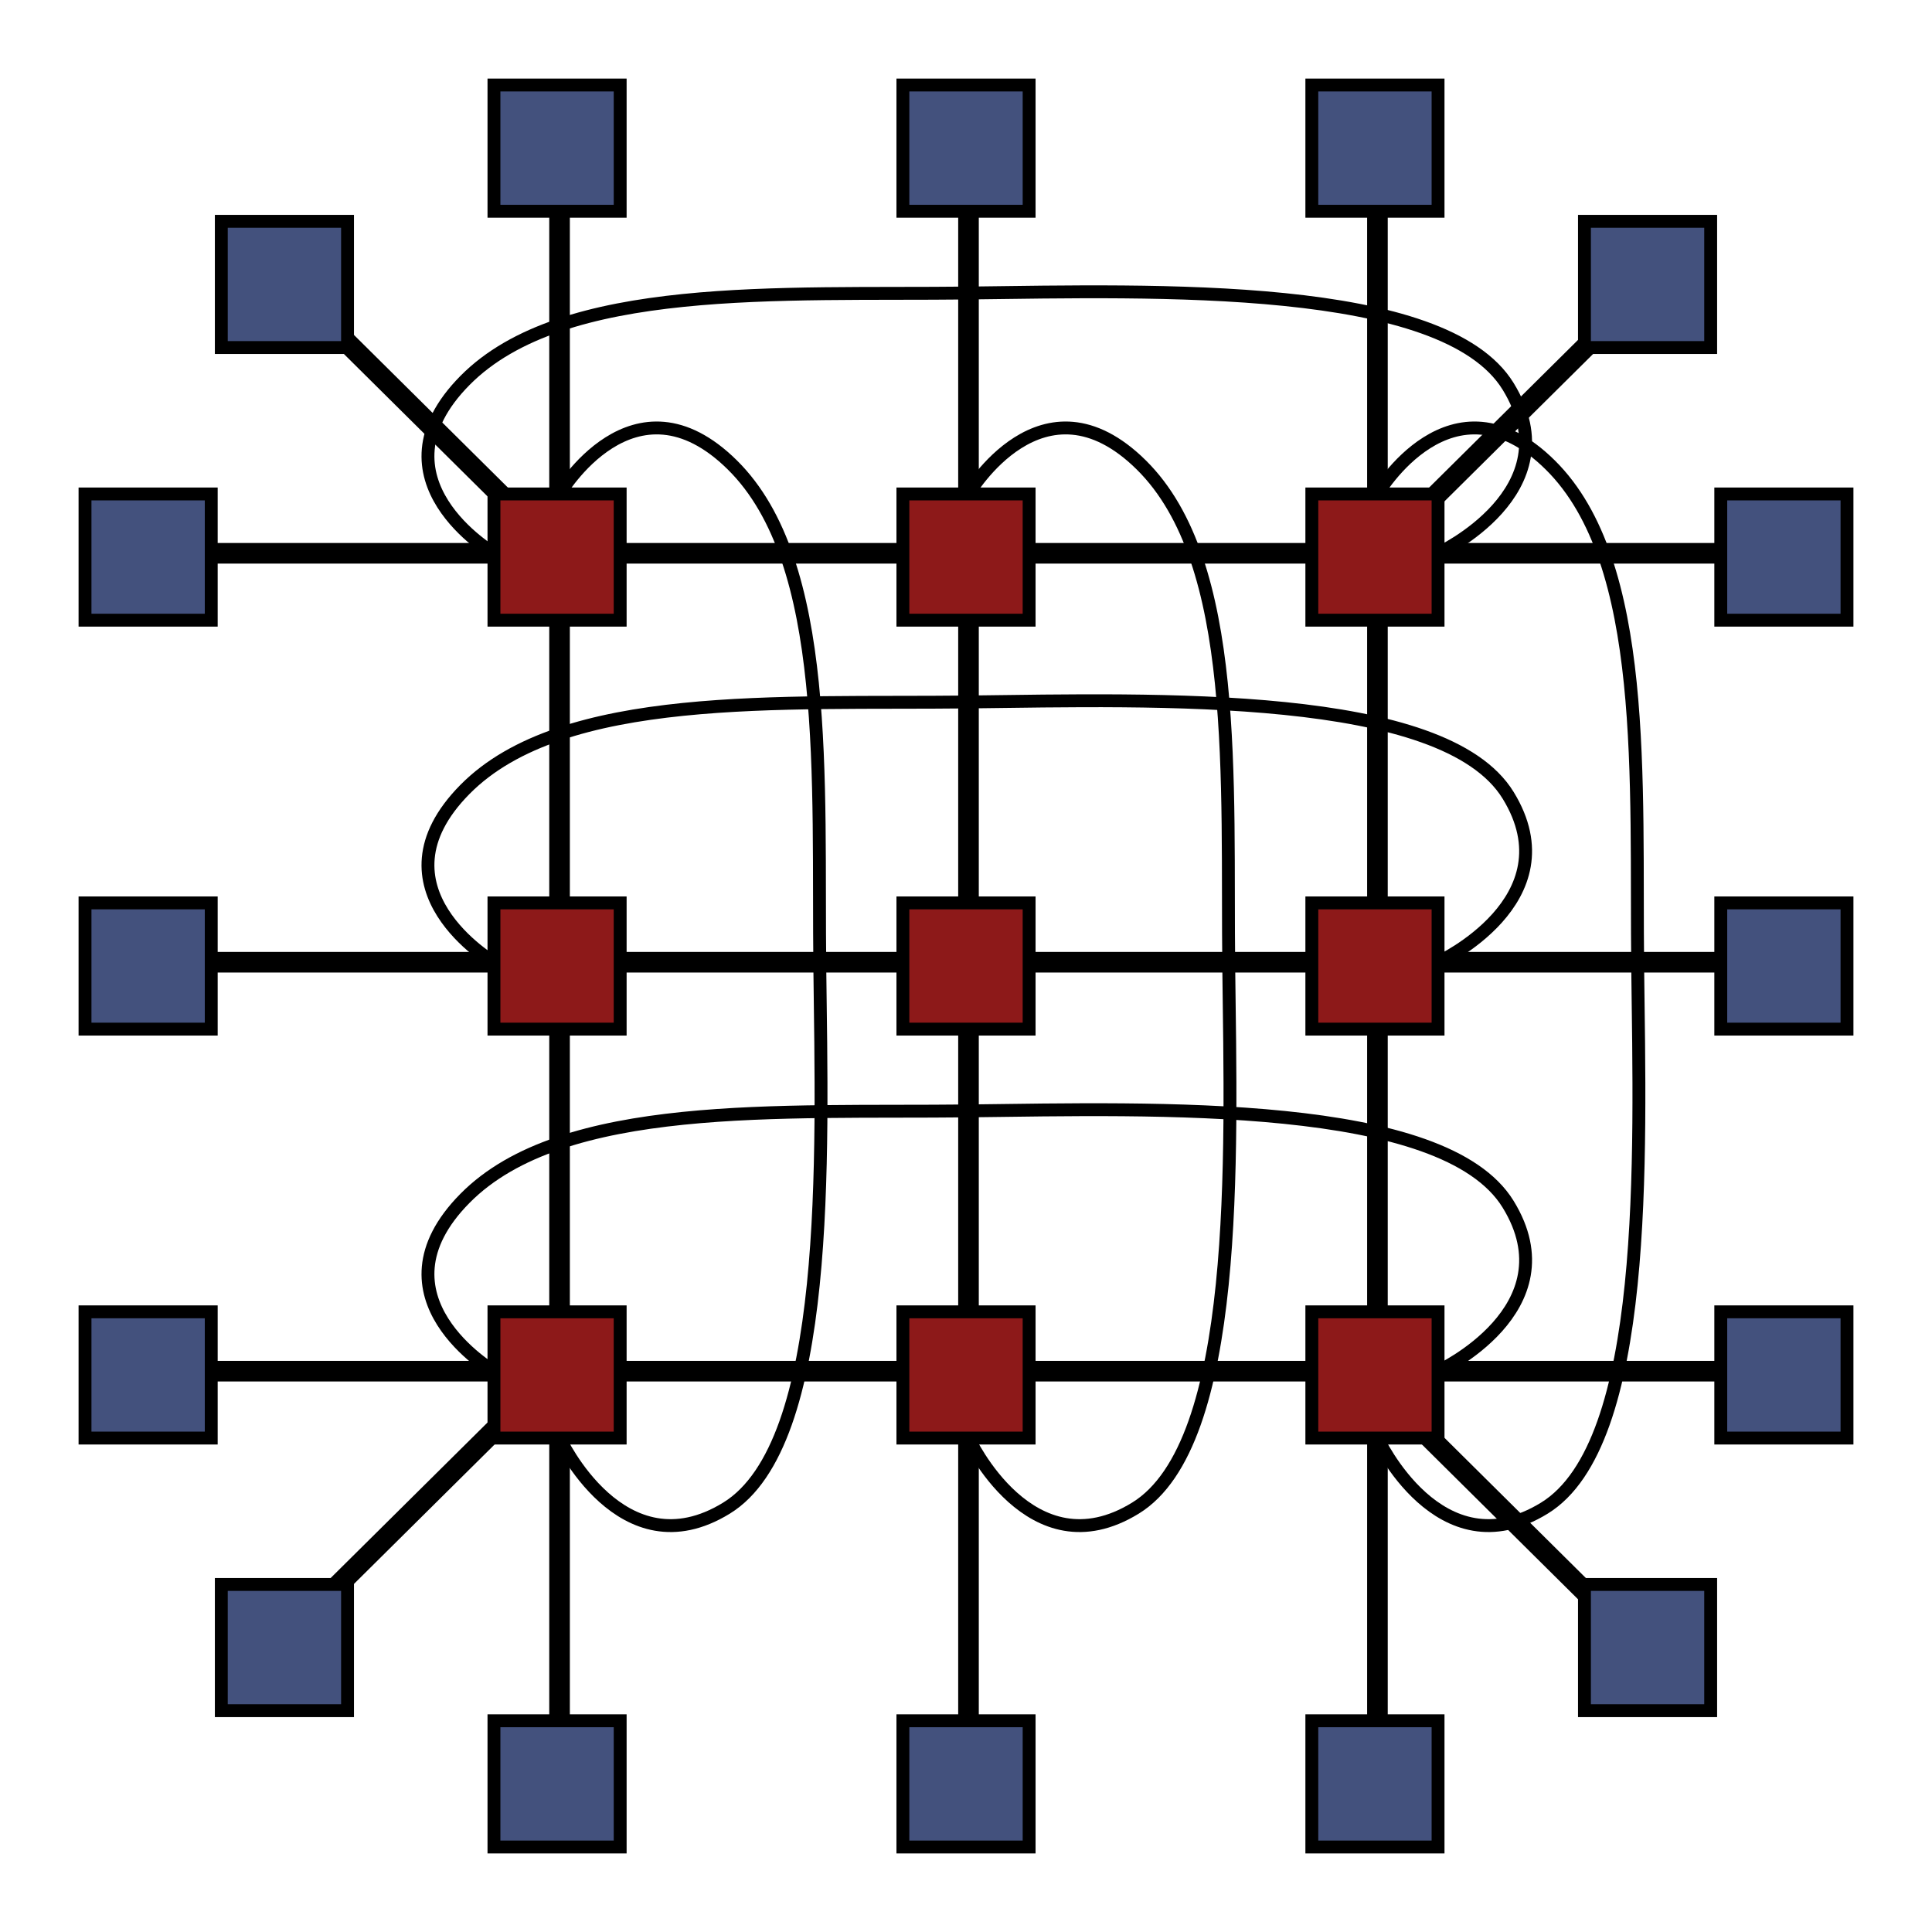
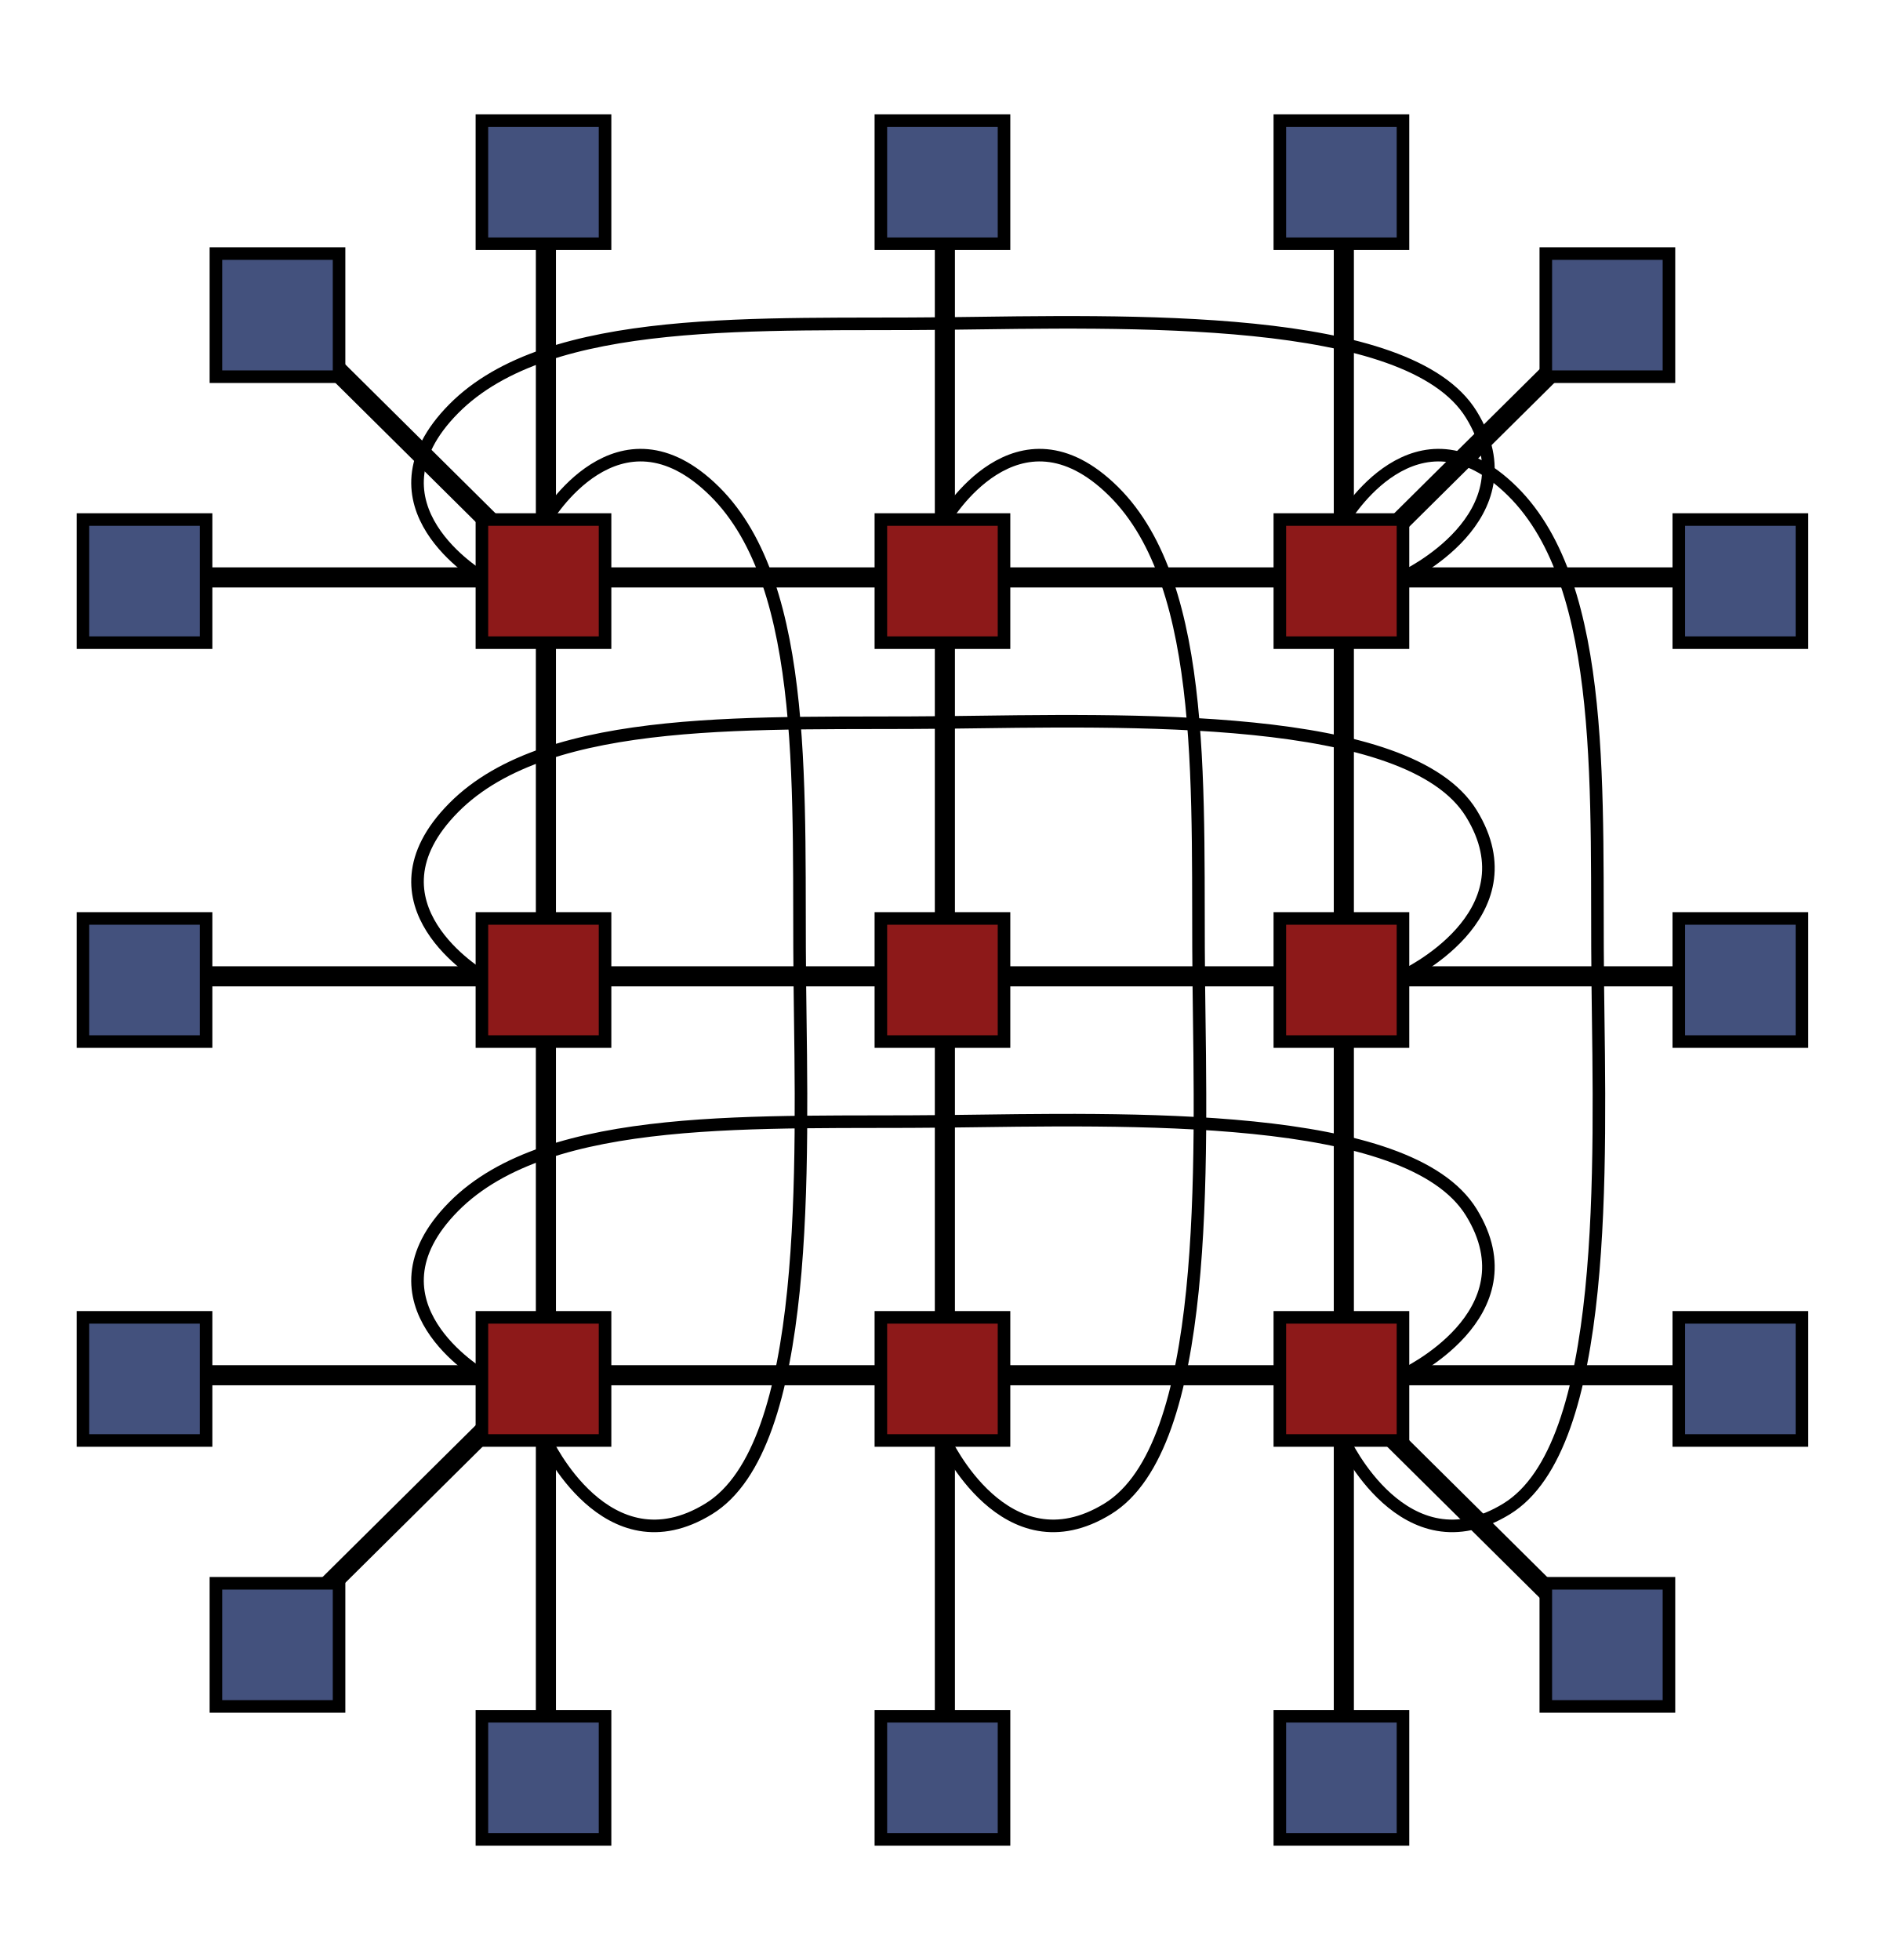
- <svg xmlns="http://www.w3.org/2000/svg" xmlns:ns1="http://www.openswatchbook.org/uri/2009/osb" width="75mm" height="75mm" viewBox="0 0 75 75" version="1.1" id="svg8">
+ <svg xmlns="http://www.w3.org/2000/svg" xmlns:ns1="http://www.openswatchbook.org/uri/2009/osb" width="75mm" height="78mm" viewBox="0 0 75 78" version="1.1" id="svg8">
  <defs id="defs2">
    <linearGradient id="linearGradient9526" ns1:paint="solid">
      <stop style="stop-color:#ffffff;stop-opacity:1;" offset="0" id="stop9524" />
    </linearGradient>
    <marker style="overflow:visible" id="marker8080" refX="0" refY="0" orient="auto">
      <path transform="scale(0.8)" style="fill:#000000;fill-opacity:1;fill-rule:evenodd;stroke:#000000;stroke-width:1pt;stroke-opacity:1" d="M 5.77,0 -2.88,5 V -5 Z" id="path8078" />
    </marker>
    <marker style="overflow:visible" id="marker7624" refX="0" refY="0" orient="auto">
      <path transform="scale(0.8)" style="fill:#000000;fill-opacity:1;fill-rule:evenodd;stroke:#000000;stroke-width:1pt;stroke-opacity:1" d="M 5.77,0 -2.88,5 V -5 Z" id="path7622" />
    </marker>
    <marker orient="auto" refY="0" refX="0" id="Arrow2Lend" style="overflow:visible">
      <path id="path5519" style="fill:#000000;fill-opacity:1;fill-rule:evenodd;stroke:#000000;stroke-width:0.625;stroke-linejoin:round;stroke-opacity:1" d="M 8.719,4.034 -2.207,0.016 8.719,-4.002 c -1.745,2.372 -1.735,5.617 -6e-7,8.035 z" transform="matrix(-1.1,0,0,-1.1,-1.1,0)" />
    </marker>
    <marker orient="auto" refY="0" refX="0" id="Arrow1Lstart" style="overflow:visible">
      <path id="path5498" d="M 0,0 5,-5 -12.5,0 5,5 Z" style="fill:#000000;fill-opacity:1;fill-rule:evenodd;stroke:#000000;stroke-width:1pt;stroke-opacity:1" transform="matrix(0.8,0,0,0.8,10,0)" />
    </marker>
    <marker orient="auto" refY="0" refX="0" id="Arrow1Lend" style="overflow:visible">
      <path id="path5501" d="M 0,0 5,-5 -12.5,0 5,5 Z" style="fill:#000000;fill-opacity:1;fill-rule:evenodd;stroke:#000000;stroke-width:1pt;stroke-opacity:1" transform="matrix(-0.8,0,0,-0.8,-10,0)" />
    </marker>
    <linearGradient id="linearGradient4715" ns1:paint="solid">
      <stop style="stop-color:#000000;stop-opacity:1;" offset="0" id="stop4713" />
    </linearGradient>
    <linearGradient id="linearGradient4709" ns1:paint="solid">
      <stop style="stop-color:#000000;stop-opacity:1;" offset="0" id="stop4707" />
    </linearGradient>
    <linearGradient id="linearGradient4703" ns1:paint="solid">
      <stop style="stop-color:#000000;stop-opacity:1;" offset="0" id="stop4701" />
    </linearGradient>
    <linearGradient id="linearGradient4627" ns1:paint="solid">
      <stop style="stop-color:#000000;stop-opacity:1;" offset="0" id="stop4625" />
    </linearGradient>
  </defs>
-   <g id="layer1" transform="translate(0,-222)">
-     <g id="g17614" transform="translate(-35.66015,-101.4602)">
-       <path style="fill:none;stroke:#000000;stroke-width:0.8;stroke-linecap:butt;stroke-linejoin:miter;stroke-miterlimit:4;stroke-dasharray:none;stroke-opacity:1" d="M 107.36,344.939 H 40.807" id="path17379" />
-       <path id="path17381" d="M 107.36,360.814 H 40.807" style="fill:none;stroke:#000000;stroke-width:0.8;stroke-linecap:butt;stroke-linejoin:miter;stroke-miterlimit:4;stroke-dasharray:none;stroke-opacity:1" />
-       <path style="fill:none;stroke:#000000;stroke-width:0.8;stroke-linecap:butt;stroke-linejoin:miter;stroke-miterlimit:4;stroke-dasharray:none;stroke-opacity:1" d="M 107.36,376.689 H 40.807" id="path17383" />
-       <path id="path17385" d="M 89.132,394.62 V 328.066" style="fill:none;stroke:#000000;stroke-width:0.8;stroke-linecap:butt;stroke-linejoin:miter;stroke-miterlimit:4;stroke-dasharray:none;stroke-opacity:1" />
-       <path style="fill:none;stroke:#000000;stroke-width:0.8;stroke-linecap:butt;stroke-linejoin:miter;stroke-miterlimit:4;stroke-dasharray:none;stroke-opacity:1" d="M 73.257,394.62 V 328.066" id="path17387" />
-       <path id="path17389" d="M 57.382,394.62 V 328.066" style="fill:none;stroke:#000000;stroke-width:0.8;stroke-linecap:butt;stroke-linejoin:miter;stroke-miterlimit:4;stroke-dasharray:none;stroke-opacity:1" />
-       <path style="fill:none;stroke:#000000;stroke-width:0.8;stroke-linecap:butt;stroke-linejoin:miter;stroke-miterlimit:4;stroke-dasharray:none;stroke-opacity:1" d="M 57.382,344.939 46.352,334.003" id="path17391" />
-       <path id="path17393" d="m 89.132,344.939 11.03,-10.936" style="fill:none;stroke:#000000;stroke-width:0.8;stroke-linecap:butt;stroke-linejoin:miter;stroke-miterlimit:4;stroke-dasharray:none;stroke-opacity:1" />
-       <path id="path17395" d="M 56.985,376.866 45.955,387.801" style="fill:none;stroke:#000000;stroke-width:0.8;stroke-linecap:butt;stroke-linejoin:miter;stroke-miterlimit:4;stroke-dasharray:none;stroke-opacity:1" />
-       <path style="fill:none;stroke:#000000;stroke-width:0.8;stroke-linecap:butt;stroke-linejoin:miter;stroke-miterlimit:4;stroke-dasharray:none;stroke-opacity:1" d="m 88.735,376.866 11.03,10.936" id="path17397" />
-       <g transform="translate(-98.40864,81.19648)" id="g17449">
-         <rect style="fill:#8d1919;fill-opacity:1;fill-rule:nonzero;stroke:#000000;stroke-width:0.5;stroke-miterlimit:4;stroke-dasharray:none;stroke-opacity:1" id="rect17399" width="4.9" height="4.9" x="153.244" y="277.314" />
-         <rect y="277.314" x="169.119" height="4.9" width="4.9" id="rect17401" style="fill:#8d1919;fill-opacity:1;fill-rule:nonzero;stroke:#000000;stroke-width:0.5;stroke-miterlimit:4;stroke-dasharray:none;stroke-opacity:1" />
-         <rect style="fill:#8d1919;fill-opacity:1;fill-rule:nonzero;stroke:#000000;stroke-width:0.5;stroke-miterlimit:4;stroke-dasharray:none;stroke-opacity:1" id="rect17403" width="4.9" height="4.9" x="184.994" y="277.314" />
-         <rect y="293.189" x="153.244" height="4.9" width="4.9" id="rect17405" style="fill:#8d1919;fill-opacity:1;fill-rule:nonzero;stroke:#000000;stroke-width:0.5;stroke-miterlimit:4;stroke-dasharray:none;stroke-opacity:1" />
-         <rect style="fill:#8d1919;fill-opacity:1;fill-rule:nonzero;stroke:#000000;stroke-width:0.5;stroke-miterlimit:4;stroke-dasharray:none;stroke-opacity:1" id="rect17407" width="4.9" height="4.9" x="169.119" y="293.189" />
-         <rect y="293.189" x="184.994" height="4.9" width="4.9" id="rect17409" style="fill:#8d1919;fill-opacity:1;fill-rule:nonzero;stroke:#000000;stroke-width:0.5;stroke-miterlimit:4;stroke-dasharray:none;stroke-opacity:1" />
-         <rect style="fill:#8d1919;fill-opacity:1;fill-rule:nonzero;stroke:#000000;stroke-width:0.5;stroke-miterlimit:4;stroke-dasharray:none;stroke-opacity:1" id="rect17411" width="4.9" height="4.9" x="153.244" y="261.439" />
-         <rect y="261.439" x="169.119" height="4.9" width="4.9" id="rect17413" style="fill:#8d1919;fill-opacity:1;fill-rule:nonzero;stroke:#000000;stroke-width:0.5;stroke-miterlimit:4;stroke-dasharray:none;stroke-opacity:1" />
-         <rect style="fill:#8d1919;fill-opacity:1;fill-rule:nonzero;stroke:#000000;stroke-width:0.5;stroke-miterlimit:4;stroke-dasharray:none;stroke-opacity:1" id="rect17415" width="4.9" height="4.9" x="184.994" y="261.439" />
-         <rect y="245.564" x="153.244" height="4.9" width="4.9" id="rect17417" style="fill:#43517d;fill-opacity:1;fill-rule:nonzero;stroke:#000000;stroke-width:0.5;stroke-miterlimit:4;stroke-dasharray:none;stroke-opacity:1" />
-         <rect style="fill:#43517d;fill-opacity:1;fill-rule:nonzero;stroke:#000000;stroke-width:0.5;stroke-miterlimit:4;stroke-dasharray:none;stroke-opacity:1" id="rect17419" width="4.9" height="4.9" x="169.119" y="245.564" />
-         <rect y="245.564" x="184.994" height="4.9" width="4.9" id="rect17421" style="fill:#43517d;fill-opacity:1;fill-rule:nonzero;stroke:#000000;stroke-width:0.5;stroke-miterlimit:4;stroke-dasharray:none;stroke-opacity:1" />
-         <rect style="fill:#43517d;fill-opacity:1;fill-rule:nonzero;stroke:#000000;stroke-width:0.5;stroke-miterlimit:4;stroke-dasharray:none;stroke-opacity:1" id="rect17423" width="4.9" height="4.9" x="153.244" y="309.064" />
-         <rect y="309.064" x="169.119" height="4.9" width="4.9" id="rect17425" style="fill:#43517d;fill-opacity:1;fill-rule:nonzero;stroke:#000000;stroke-width:0.5;stroke-miterlimit:4;stroke-dasharray:none;stroke-opacity:1" />
-         <rect style="fill:#43517d;fill-opacity:1;fill-rule:nonzero;stroke:#000000;stroke-width:0.5;stroke-miterlimit:4;stroke-dasharray:none;stroke-opacity:1" id="rect17427" width="4.9" height="4.9" x="184.994" y="309.064" />
-         <rect y="277.314" x="200.869" height="4.9" width="4.9" id="rect17429" style="fill:#43517d;fill-opacity:1;fill-rule:nonzero;stroke:#000000;stroke-width:0.5;stroke-miterlimit:4;stroke-dasharray:none;stroke-opacity:1" />
-         <rect style="fill:#43517d;fill-opacity:1;fill-rule:nonzero;stroke:#000000;stroke-width:0.5;stroke-miterlimit:4;stroke-dasharray:none;stroke-opacity:1" id="rect17431" width="4.9" height="4.9" x="200.869" y="293.189" />
-         <rect y="261.439" x="200.869" height="4.9" width="4.9" id="rect17433" style="fill:#43517d;fill-opacity:1;fill-rule:nonzero;stroke:#000000;stroke-width:0.5;stroke-miterlimit:4;stroke-dasharray:none;stroke-opacity:1" />
-         <rect style="fill:#43517d;fill-opacity:1;fill-rule:nonzero;stroke:#000000;stroke-width:0.5;stroke-miterlimit:4;stroke-dasharray:none;stroke-opacity:1" id="rect17435" width="4.9" height="4.9" x="195.577" y="250.855" />
-         <rect y="303.772" x="195.577" height="4.9" width="4.9" id="rect17437" style="fill:#43517d;fill-opacity:1;fill-rule:nonzero;stroke:#000000;stroke-width:0.5;stroke-miterlimit:4;stroke-dasharray:none;stroke-opacity:1" />
-         <rect y="277.314" x="137.369" height="4.9" width="4.9" id="rect17439" style="fill:#43517d;fill-opacity:1;fill-rule:nonzero;stroke:#000000;stroke-width:0.5;stroke-miterlimit:4;stroke-dasharray:none;stroke-opacity:1" />
-         <rect style="fill:#43517d;fill-opacity:1;fill-rule:nonzero;stroke:#000000;stroke-width:0.5;stroke-miterlimit:4;stroke-dasharray:none;stroke-opacity:1" id="rect17441" width="4.9" height="4.9" x="137.369" y="293.189" />
-         <rect y="261.439" x="137.369" height="4.9" width="4.9" id="rect17443" style="fill:#43517d;fill-opacity:1;fill-rule:nonzero;stroke:#000000;stroke-width:0.5;stroke-miterlimit:4;stroke-dasharray:none;stroke-opacity:1" />
-         <rect style="fill:#43517d;fill-opacity:1;fill-rule:nonzero;stroke:#000000;stroke-width:0.5;stroke-miterlimit:4;stroke-dasharray:none;stroke-opacity:1" id="rect17445" width="4.9" height="4.9" x="142.66" y="250.855" />
-         <rect y="303.772" x="142.66" height="4.9" width="4.9" id="rect17447" style="fill:#43517d;fill-opacity:1;fill-rule:nonzero;stroke:#000000;stroke-width:0.5;stroke-miterlimit:4;stroke-dasharray:none;stroke-opacity:1" />
-       </g>
-       <g id="g17460">
-         <path style="fill:none;stroke:#000000;stroke-width:0.5;stroke-linecap:butt;stroke-linejoin:miter;stroke-miterlimit:4;stroke-dasharray:none;stroke-opacity:1" d="m 54.835,344.939 c 0,0 -4.921,-2.872 -1.122,-6.712 3.8,-3.84 12.26,-3.306 19.544,-3.392 7.283,-0.086 18.448,-0.447 20.949,3.624 2.502,4.071 -2.721,6.48 -2.721,6.48" id="path17451" />
-         <path id="path17453" d="m 54.835,360.814 c 0,0 -4.921,-2.872 -1.122,-6.712 3.8,-3.84 12.26,-3.306 19.544,-3.392 7.283,-0.086 18.448,-0.447 20.949,3.624 2.502,4.071 -2.721,6.48 -2.721,6.48" style="fill:none;stroke:#000000;stroke-width:0.5;stroke-linecap:butt;stroke-linejoin:miter;stroke-miterlimit:4;stroke-dasharray:none;stroke-opacity:1" />
-         <path style="fill:none;stroke:#000000;stroke-width:0.5;stroke-linecap:butt;stroke-linejoin:miter;stroke-miterlimit:4;stroke-dasharray:none;stroke-opacity:1" d="m 54.835,376.689 c 0,0 -4.921,-2.872 -1.122,-6.712 3.8,-3.84 12.26,-3.306 19.544,-3.392 7.283,-0.086 18.448,-0.447 20.949,3.624 2.502,4.071 -2.721,6.48 -2.721,6.48" id="path17455" />
-       </g>
-       <g transform="rotate(90,73.13531,360.9354)" id="g17468">
-         <path id="path17462" d="m 54.835,344.939 c 0,0 -4.921,-2.872 -1.122,-6.712 3.8,-3.84 12.26,-3.306 19.544,-3.392 7.283,-0.086 18.448,-0.447 20.949,3.624 2.502,4.071 -2.721,6.48 -2.721,6.48" style="fill:none;stroke:#000000;stroke-width:0.5;stroke-linecap:butt;stroke-linejoin:miter;stroke-miterlimit:4;stroke-dasharray:none;stroke-opacity:1" />
-         <path style="fill:none;stroke:#000000;stroke-width:0.5;stroke-linecap:butt;stroke-linejoin:miter;stroke-miterlimit:4;stroke-dasharray:none;stroke-opacity:1" d="m 54.835,360.814 c 0,0 -4.921,-2.872 -1.122,-6.712 3.8,-3.84 12.26,-3.306 19.544,-3.392 7.283,-0.086 18.448,-0.447 20.949,3.624 2.502,4.071 -2.721,6.48 -2.721,6.48" id="path17464" />
-         <path id="path17466" d="m 54.835,376.689 c 0,0 -4.921,-2.872 -1.122,-6.712 3.8,-3.84 12.26,-3.306 19.544,-3.392 7.283,-0.086 18.448,-0.447 20.949,3.624 2.502,4.071 -2.721,6.48 -2.721,6.48" style="fill:none;stroke:#000000;stroke-width:0.5;stroke-linecap:butt;stroke-linejoin:miter;stroke-miterlimit:4;stroke-dasharray:none;stroke-opacity:1" />
+   <g id="layer1" transform="translate(0,-219)">
+     <g id="g12760" transform="translate(0,-1.499996)">
+       <g transform="translate(-35.66015,-101.4602)" id="g17614">
+         <path id="path17379" d="M 107.36,344.939 H 40.807" style="fill:none;stroke:#000000;stroke-width:0.8;stroke-linecap:butt;stroke-linejoin:miter;stroke-miterlimit:4;stroke-dasharray:none;stroke-opacity:1" />
+         <path style="fill:none;stroke:#000000;stroke-width:0.8;stroke-linecap:butt;stroke-linejoin:miter;stroke-miterlimit:4;stroke-dasharray:none;stroke-opacity:1" d="M 107.36,360.814 H 40.807" id="path17381" />
+         <path id="path17383" d="M 107.36,376.689 H 40.807" style="fill:none;stroke:#000000;stroke-width:0.8;stroke-linecap:butt;stroke-linejoin:miter;stroke-miterlimit:4;stroke-dasharray:none;stroke-opacity:1" />
+         <path style="fill:none;stroke:#000000;stroke-width:0.8;stroke-linecap:butt;stroke-linejoin:miter;stroke-miterlimit:4;stroke-dasharray:none;stroke-opacity:1" d="M 89.132,394.62 V 328.066" id="path17385" />
+         <path id="path17387" d="M 73.257,394.62 V 328.066" style="fill:none;stroke:#000000;stroke-width:0.8;stroke-linecap:butt;stroke-linejoin:miter;stroke-miterlimit:4;stroke-dasharray:none;stroke-opacity:1" />
+         <path style="fill:none;stroke:#000000;stroke-width:0.8;stroke-linecap:butt;stroke-linejoin:miter;stroke-miterlimit:4;stroke-dasharray:none;stroke-opacity:1" d="M 57.382,394.62 V 328.066" id="path17389" />
+         <path id="path17391" d="M 57.382,344.939 46.352,334.003" style="fill:none;stroke:#000000;stroke-width:0.8;stroke-linecap:butt;stroke-linejoin:miter;stroke-miterlimit:4;stroke-dasharray:none;stroke-opacity:1" />
+         <path style="fill:none;stroke:#000000;stroke-width:0.8;stroke-linecap:butt;stroke-linejoin:miter;stroke-miterlimit:4;stroke-dasharray:none;stroke-opacity:1" d="m 89.132,344.939 11.03,-10.936" id="path17393" />
+         <path style="fill:none;stroke:#000000;stroke-width:0.8;stroke-linecap:butt;stroke-linejoin:miter;stroke-miterlimit:4;stroke-dasharray:none;stroke-opacity:1" d="M 56.985,376.866 45.955,387.801" id="path17395" />
+         <path id="path17397" d="m 88.735,376.866 11.03,10.936" style="fill:none;stroke:#000000;stroke-width:0.8;stroke-linecap:butt;stroke-linejoin:miter;stroke-miterlimit:4;stroke-dasharray:none;stroke-opacity:1" />
+         <g id="g17449" transform="translate(-98.40864,81.19648)">
+           <rect y="277.314" x="153.244" height="4.9" width="4.9" id="rect17399" style="fill:#8d1919;fill-opacity:1;fill-rule:nonzero;stroke:#000000;stroke-width:0.5;stroke-miterlimit:4;stroke-dasharray:none;stroke-opacity:1" />
+           <rect style="fill:#8d1919;fill-opacity:1;fill-rule:nonzero;stroke:#000000;stroke-width:0.5;stroke-miterlimit:4;stroke-dasharray:none;stroke-opacity:1" id="rect17401" width="4.9" height="4.9" x="169.119" y="277.314" />
+           <rect y="277.314" x="184.994" height="4.9" width="4.9" id="rect17403" style="fill:#8d1919;fill-opacity:1;fill-rule:nonzero;stroke:#000000;stroke-width:0.5;stroke-miterlimit:4;stroke-dasharray:none;stroke-opacity:1" />
+           <rect style="fill:#8d1919;fill-opacity:1;fill-rule:nonzero;stroke:#000000;stroke-width:0.5;stroke-miterlimit:4;stroke-dasharray:none;stroke-opacity:1" id="rect17405" width="4.9" height="4.9" x="153.244" y="293.189" />
+           <rect y="293.189" x="169.119" height="4.9" width="4.9" id="rect17407" style="fill:#8d1919;fill-opacity:1;fill-rule:nonzero;stroke:#000000;stroke-width:0.5;stroke-miterlimit:4;stroke-dasharray:none;stroke-opacity:1" />
+           <rect style="fill:#8d1919;fill-opacity:1;fill-rule:nonzero;stroke:#000000;stroke-width:0.5;stroke-miterlimit:4;stroke-dasharray:none;stroke-opacity:1" id="rect17409" width="4.9" height="4.9" x="184.994" y="293.189" />
+           <rect y="261.439" x="153.244" height="4.9" width="4.9" id="rect17411" style="fill:#8d1919;fill-opacity:1;fill-rule:nonzero;stroke:#000000;stroke-width:0.5;stroke-miterlimit:4;stroke-dasharray:none;stroke-opacity:1" />
+           <rect style="fill:#8d1919;fill-opacity:1;fill-rule:nonzero;stroke:#000000;stroke-width:0.5;stroke-miterlimit:4;stroke-dasharray:none;stroke-opacity:1" id="rect17413" width="4.9" height="4.9" x="169.119" y="261.439" />
+           <rect y="261.439" x="184.994" height="4.9" width="4.9" id="rect17415" style="fill:#8d1919;fill-opacity:1;fill-rule:nonzero;stroke:#000000;stroke-width:0.5;stroke-miterlimit:4;stroke-dasharray:none;stroke-opacity:1" />
+           <rect style="fill:#43517d;fill-opacity:1;fill-rule:nonzero;stroke:#000000;stroke-width:0.5;stroke-miterlimit:4;stroke-dasharray:none;stroke-opacity:1" id="rect17417" width="4.9" height="4.9" x="153.244" y="245.564" />
+           <rect y="245.564" x="169.119" height="4.9" width="4.9" id="rect17419" style="fill:#43517d;fill-opacity:1;fill-rule:nonzero;stroke:#000000;stroke-width:0.5;stroke-miterlimit:4;stroke-dasharray:none;stroke-opacity:1" />
+           <rect style="fill:#43517d;fill-opacity:1;fill-rule:nonzero;stroke:#000000;stroke-width:0.5;stroke-miterlimit:4;stroke-dasharray:none;stroke-opacity:1" id="rect17421" width="4.9" height="4.9" x="184.994" y="245.564" />
+           <rect y="309.064" x="153.244" height="4.9" width="4.9" id="rect17423" style="fill:#43517d;fill-opacity:1;fill-rule:nonzero;stroke:#000000;stroke-width:0.5;stroke-miterlimit:4;stroke-dasharray:none;stroke-opacity:1" />
+           <rect style="fill:#43517d;fill-opacity:1;fill-rule:nonzero;stroke:#000000;stroke-width:0.5;stroke-miterlimit:4;stroke-dasharray:none;stroke-opacity:1" id="rect17425" width="4.9" height="4.9" x="169.119" y="309.064" />
+           <rect y="309.064" x="184.994" height="4.9" width="4.9" id="rect17427" style="fill:#43517d;fill-opacity:1;fill-rule:nonzero;stroke:#000000;stroke-width:0.5;stroke-miterlimit:4;stroke-dasharray:none;stroke-opacity:1" />
+           <rect style="fill:#43517d;fill-opacity:1;fill-rule:nonzero;stroke:#000000;stroke-width:0.5;stroke-miterlimit:4;stroke-dasharray:none;stroke-opacity:1" id="rect17429" width="4.9" height="4.9" x="200.869" y="277.314" />
+           <rect y="293.189" x="200.869" height="4.9" width="4.9" id="rect17431" style="fill:#43517d;fill-opacity:1;fill-rule:nonzero;stroke:#000000;stroke-width:0.5;stroke-miterlimit:4;stroke-dasharray:none;stroke-opacity:1" />
+           <rect style="fill:#43517d;fill-opacity:1;fill-rule:nonzero;stroke:#000000;stroke-width:0.5;stroke-miterlimit:4;stroke-dasharray:none;stroke-opacity:1" id="rect17433" width="4.9" height="4.9" x="200.869" y="261.439" />
+           <rect y="250.855" x="195.577" height="4.9" width="4.9" id="rect17435" style="fill:#43517d;fill-opacity:1;fill-rule:nonzero;stroke:#000000;stroke-width:0.5;stroke-miterlimit:4;stroke-dasharray:none;stroke-opacity:1" />
+           <rect style="fill:#43517d;fill-opacity:1;fill-rule:nonzero;stroke:#000000;stroke-width:0.5;stroke-miterlimit:4;stroke-dasharray:none;stroke-opacity:1" id="rect17437" width="4.9" height="4.9" x="195.577" y="303.772" />
+           <rect style="fill:#43517d;fill-opacity:1;fill-rule:nonzero;stroke:#000000;stroke-width:0.5;stroke-miterlimit:4;stroke-dasharray:none;stroke-opacity:1" id="rect17439" width="4.9" height="4.9" x="137.369" y="277.314" />
+           <rect y="293.189" x="137.369" height="4.9" width="4.9" id="rect17441" style="fill:#43517d;fill-opacity:1;fill-rule:nonzero;stroke:#000000;stroke-width:0.5;stroke-miterlimit:4;stroke-dasharray:none;stroke-opacity:1" />
+           <rect style="fill:#43517d;fill-opacity:1;fill-rule:nonzero;stroke:#000000;stroke-width:0.5;stroke-miterlimit:4;stroke-dasharray:none;stroke-opacity:1" id="rect17443" width="4.9" height="4.9" x="137.369" y="261.439" />
+           <rect y="250.855" x="142.66" height="4.9" width="4.9" id="rect17445" style="fill:#43517d;fill-opacity:1;fill-rule:nonzero;stroke:#000000;stroke-width:0.5;stroke-miterlimit:4;stroke-dasharray:none;stroke-opacity:1" />
+           <rect style="fill:#43517d;fill-opacity:1;fill-rule:nonzero;stroke:#000000;stroke-width:0.5;stroke-miterlimit:4;stroke-dasharray:none;stroke-opacity:1" id="rect17447" width="4.9" height="4.9" x="142.66" y="303.772" />
+         </g>
+         <g id="g17460">
+           <path id="path17451" d="m 54.835,344.939 c 0,0 -4.921,-2.872 -1.122,-6.712 3.8,-3.84 12.26,-3.306 19.544,-3.392 7.283,-0.086 18.448,-0.447 20.949,3.624 2.502,4.071 -2.721,6.48 -2.721,6.48" style="fill:none;stroke:#000000;stroke-width:0.5;stroke-linecap:butt;stroke-linejoin:miter;stroke-miterlimit:4;stroke-dasharray:none;stroke-opacity:1" />
+           <path style="fill:none;stroke:#000000;stroke-width:0.5;stroke-linecap:butt;stroke-linejoin:miter;stroke-miterlimit:4;stroke-dasharray:none;stroke-opacity:1" d="m 54.835,360.814 c 0,0 -4.921,-2.872 -1.122,-6.712 3.8,-3.84 12.26,-3.306 19.544,-3.392 7.283,-0.086 18.448,-0.447 20.949,3.624 2.502,4.071 -2.721,6.48 -2.721,6.48" id="path17453" />
+           <path id="path17455" d="m 54.835,376.689 c 0,0 -4.921,-2.872 -1.122,-6.712 3.8,-3.84 12.26,-3.306 19.544,-3.392 7.283,-0.086 18.448,-0.447 20.949,3.624 2.502,4.071 -2.721,6.48 -2.721,6.48" style="fill:none;stroke:#000000;stroke-width:0.5;stroke-linecap:butt;stroke-linejoin:miter;stroke-miterlimit:4;stroke-dasharray:none;stroke-opacity:1" />
+         </g>
+         <g id="g17468" transform="rotate(90,73.13531,360.9354)">
+           <path style="fill:none;stroke:#000000;stroke-width:0.5;stroke-linecap:butt;stroke-linejoin:miter;stroke-miterlimit:4;stroke-dasharray:none;stroke-opacity:1" d="m 54.835,344.939 c 0,0 -4.921,-2.872 -1.122,-6.712 3.8,-3.84 12.26,-3.306 19.544,-3.392 7.283,-0.086 18.448,-0.447 20.949,3.624 2.502,4.071 -2.721,6.48 -2.721,6.48" id="path17462" />
+           <path id="path17464" d="m 54.835,360.814 c 0,0 -4.921,-2.872 -1.122,-6.712 3.8,-3.84 12.26,-3.306 19.544,-3.392 7.283,-0.086 18.448,-0.447 20.949,3.624 2.502,4.071 -2.721,6.48 -2.721,6.48" style="fill:none;stroke:#000000;stroke-width:0.5;stroke-linecap:butt;stroke-linejoin:miter;stroke-miterlimit:4;stroke-dasharray:none;stroke-opacity:1" />
+           <path style="fill:none;stroke:#000000;stroke-width:0.5;stroke-linecap:butt;stroke-linejoin:miter;stroke-miterlimit:4;stroke-dasharray:none;stroke-opacity:1" d="m 54.835,376.689 c 0,0 -4.921,-2.872 -1.122,-6.712 3.8,-3.84 12.26,-3.306 19.544,-3.392 7.283,-0.086 18.448,-0.447 20.949,3.624 2.502,4.071 -2.721,6.48 -2.721,6.48" id="path17466" />
+         </g>
      </g>
    </g>
  </g>
</svg>
